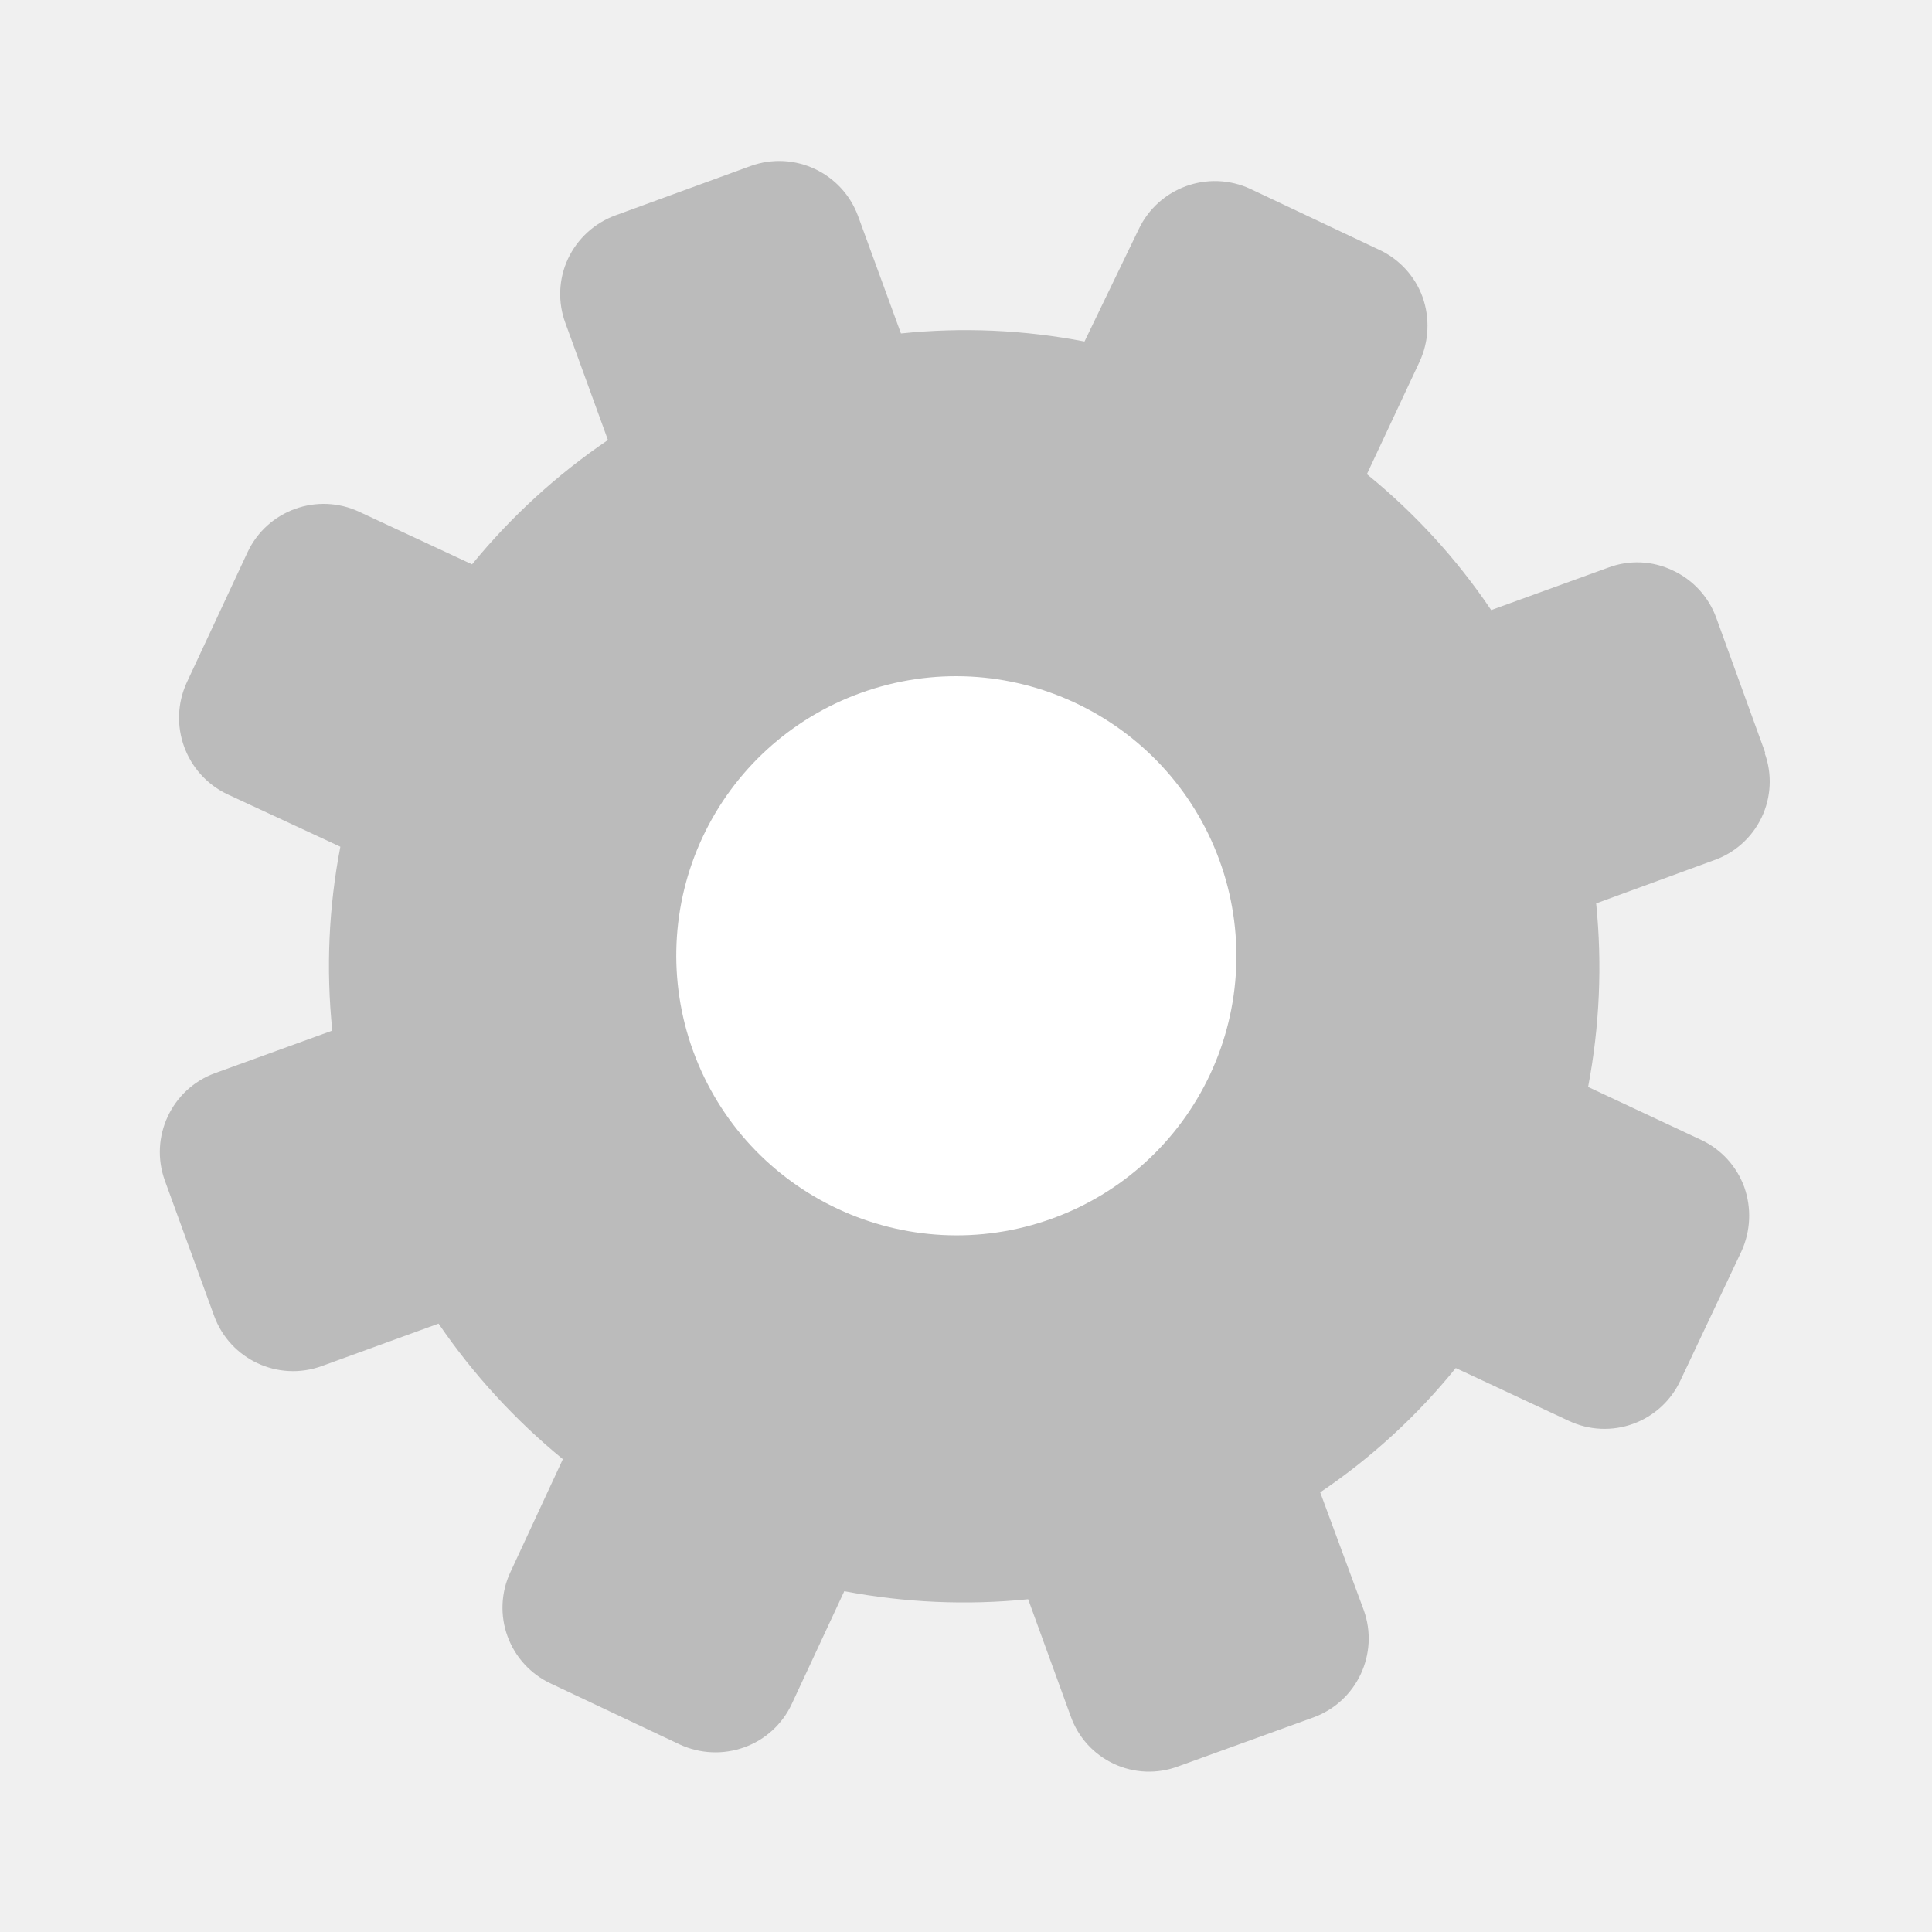
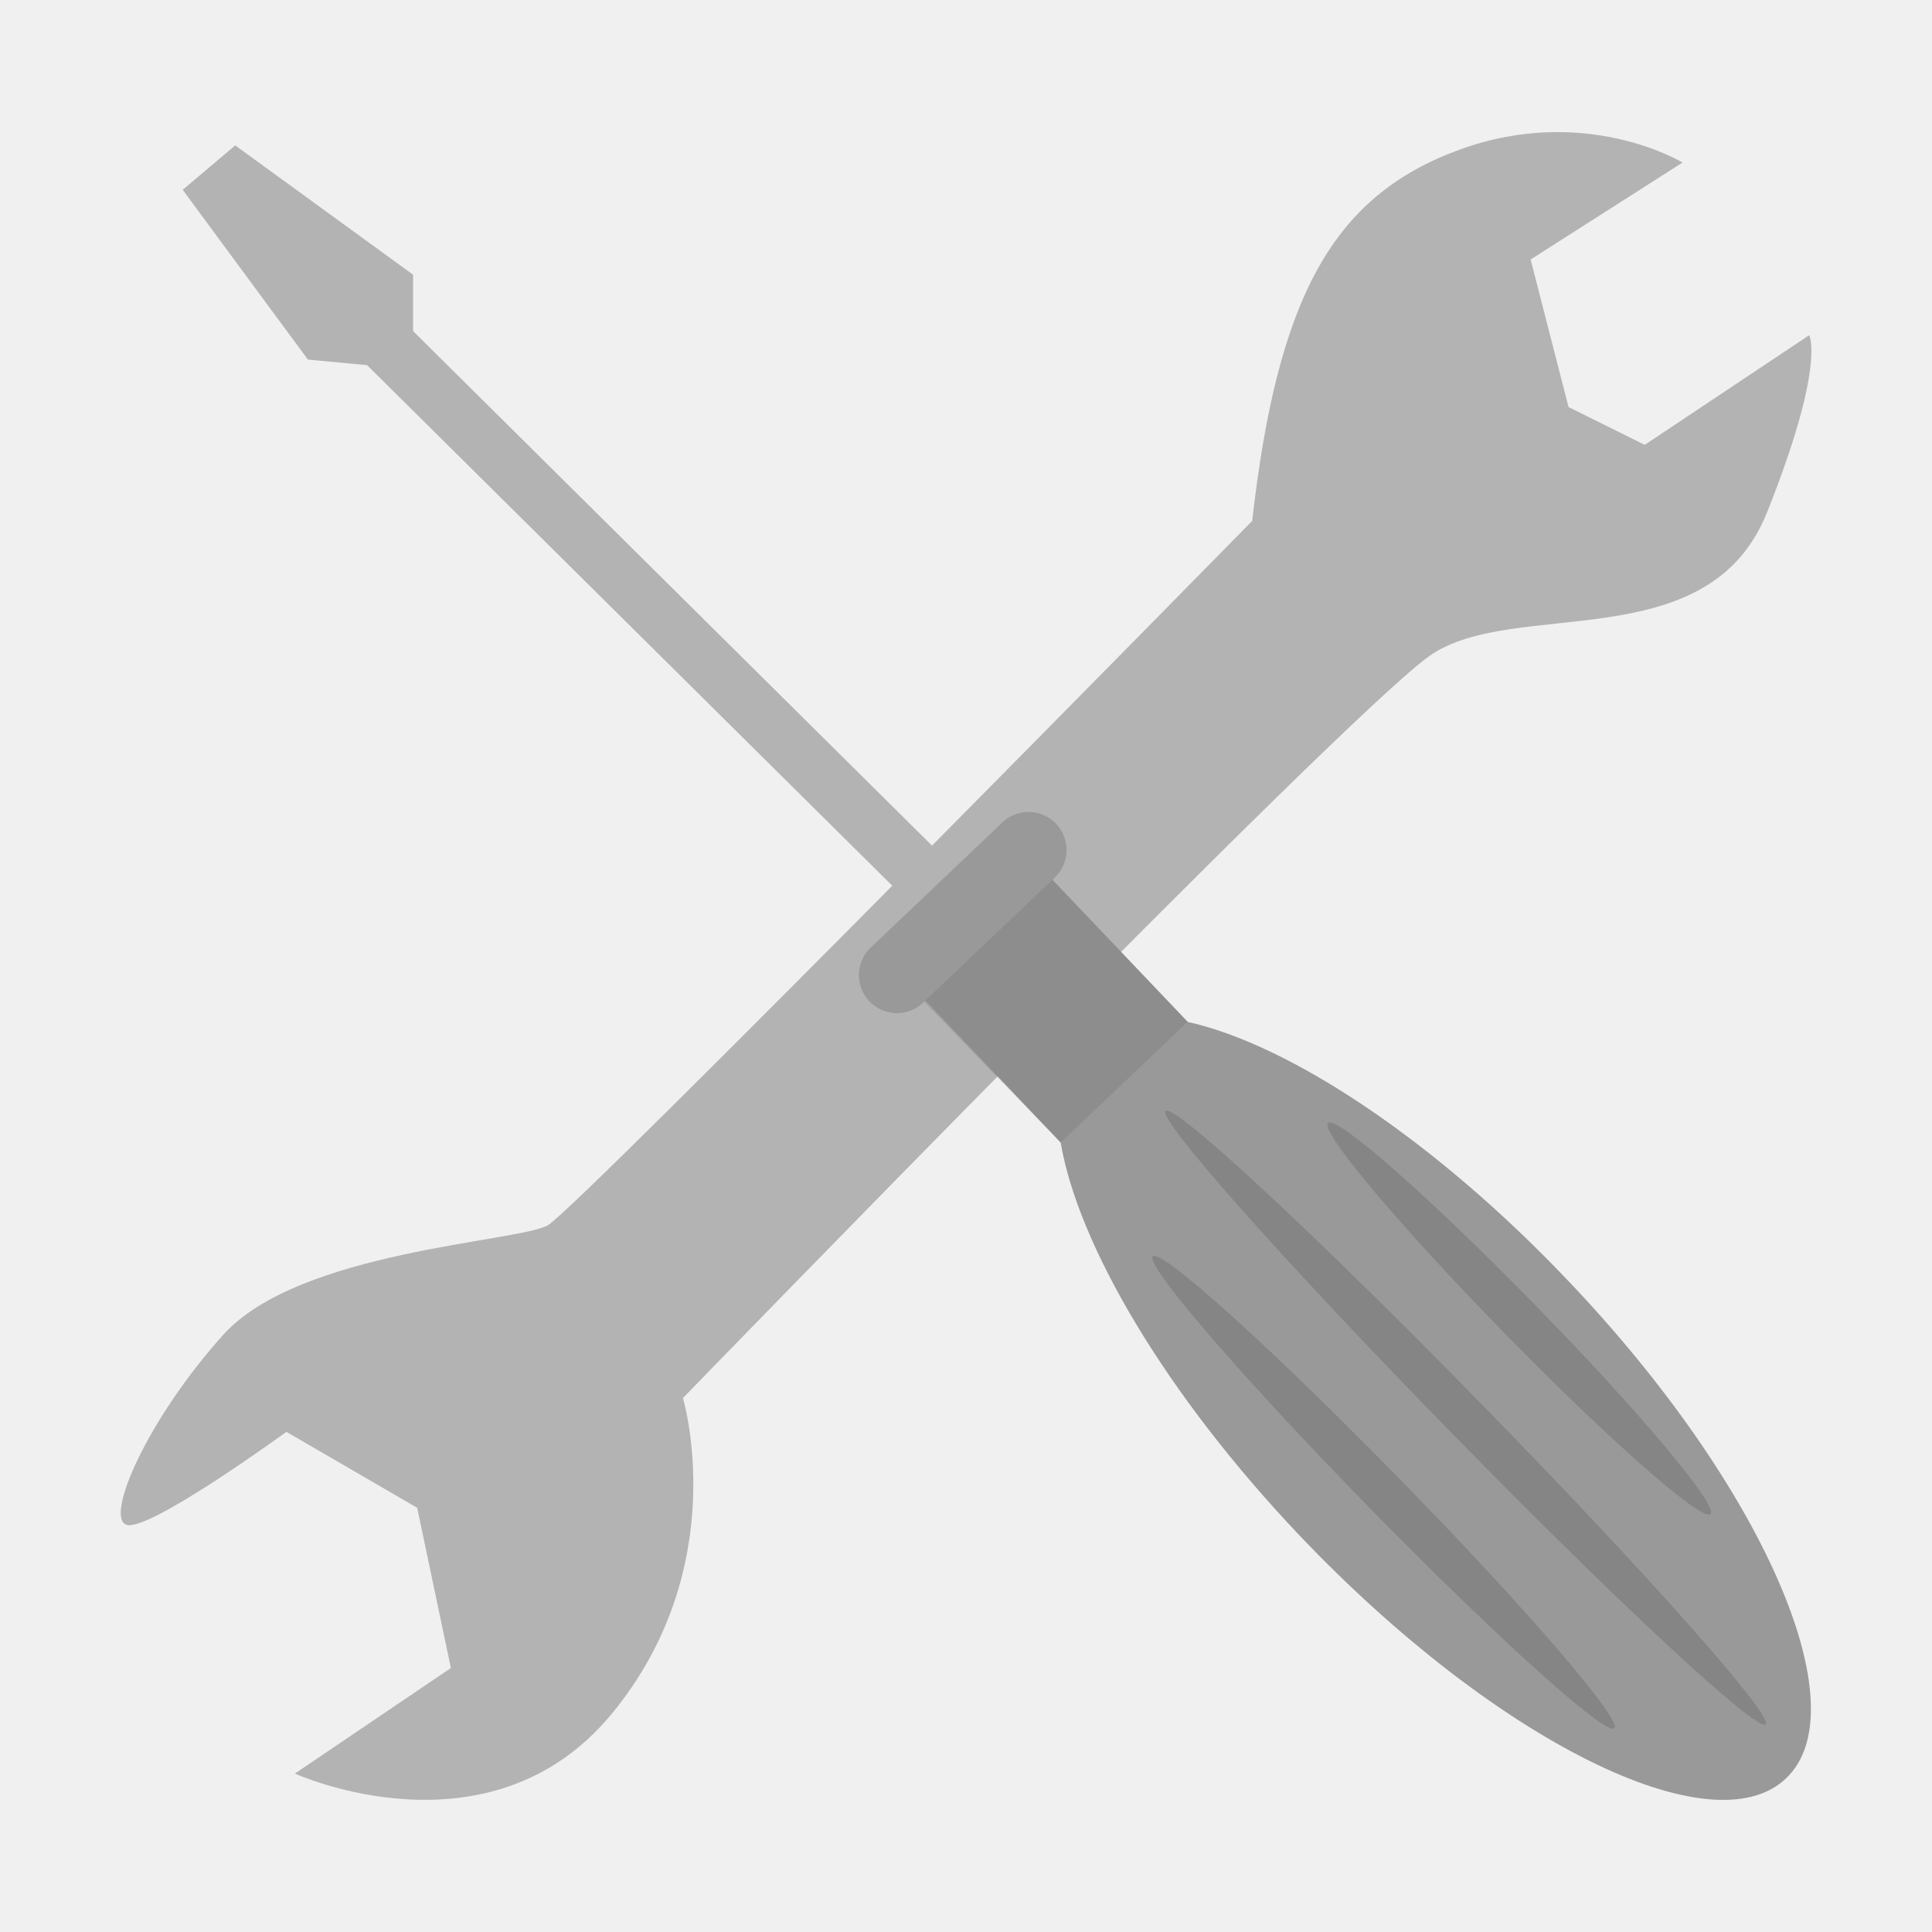
- <svg xmlns="http://www.w3.org/2000/svg" width="16" height="16" viewBox="0 0 60 60">
-   <path fill="#bbb" d="M54.82 23.376l-1.52-4.19a2.6 2.6 0 00-1.35-1.47 2.55 2.55 0 00-2-.09l-3.64 1.32a19.36 19.36 0 00-3.86-4.22l1.64-3.5a2.67 2.67 0 00.09-2 2.6 2.6 0 00-1.35-1.47l-4-1.89a2.62 2.62 0 00-3.47 1.26l-1.68 3.48a19.47 19.47 0 00-5.7-.25l-1.33-3.64a2.61 2.61 0 00-3.34-1.56l-4.19 1.53a2.62 2.62 0 00-1.48 1.35 2.59 2.59 0 00-.08 2l1.32 3.63a19.87 19.87 0 00-4.22 3.86l-3.5-1.63a2.61 2.61 0 00-3.47 1.25l-1.89 4.05a2.63 2.63 0 001.26 3.47l3.51 1.63a19.52 19.52 0 00-.25 5.71l-3.64 1.32a2.61 2.61 0 00-1.56 3.34l1.53 4.2a2.61 2.61 0 003.34 1.56l3.63-1.32a20.06 20.06 0 003.86 4.21l-1.63 3.51a2.6 2.6 0 001.26 3.46l4 1.89a2.64 2.64 0 002 .09 2.59 2.59 0 001.48-1.35l1.63-3.5a19.87 19.87 0 005.71.25l1.32 3.63a2.58 2.58 0 003.34 1.56l4.2-1.52a2.61 2.61 0 001.56-3.34L41 46.346a19.31 19.31 0 004.21-3.86l3.51 1.64a2.6 2.6 0 003.47-1.26l1.89-4a2.67 2.67 0 00.09-2 2.6 2.6 0 00-1.35-1.47l-3.5-1.64a19.82 19.82 0 00.25-5.7l3.63-1.33a2.59 2.59 0 001.6-3.35h.02z" />
-   <path fill="#fff" d="M37.873 26.723a8.666 8.666 0 01-5.197 11.12c-4.514 1.634-9.505-.694-11.149-5.2a8.666 8.666 0 015.197-11.12c4.514-1.635 9.505.693 11.149 5.2z" />
+ <svg xmlns="http://www.w3.org/2000/svg" width="16" height="16">
+   <path fill="#b3b3b3" d="M10.37 4.314s-5.588 5.693-5.833 5.833-2.061.209-2.689.908c-.628.699-.978 1.502-.803 1.572s1.327-.769 1.327-.769l1.083.629.279 1.327-1.292.874s1.607.732 2.62-.49c1.013-1.223.594-2.62.594-2.62S11.14 5.92 11.84 5.431c.697-.489 2.305.035 2.794-1.188.488-1.223.349-1.467.349-1.467l-1.362.908-.631-.313-.314-1.222 1.258-.803s-.803-.489-1.851-.105-1.503 1.222-1.713 3.073z" />
+   <path fill="#b3b3b3" d="M9.403 8.673L3.421 2.742v-.467L1.948 1.204l-.435.368L2.55 2.978l.49.046 6.033 5.98.33-.331z" />
+   <path fill="#999" d="M12.988 10.608c-1.11-1.169-2.313-1.959-3.152-2.145l-1.12-1.177.01-.01a.315.315 0 10-.434-.456L7.22 7.839a.315.315 0 10.434.456l.01-.01 1.12 1.177c.144.85.872 2.09 1.982 3.258 1.61 1.692 3.412 2.592 4.025 2.008.615-.582-.192-2.428-1.803-4.12z" />
+   <path opacity=".4" fill="#666" d="M12.015 11.86c-1.372-1.402-2.431-2.594-2.362-2.66.068-.067 1.236 1.017 2.608 2.42 1.372 1.402 2.43 2.594 2.361 2.66-.068.068-1.235-1.016-2.607-2.42zm1.355 2.453c.067-.067-.733-.997-1.789-2.075-1.056-1.08-1.966-1.9-2.034-1.834-.068.067.732.996 1.787 2.075 1.057 1.08 1.968 1.901 2.036 1.834zm.796-1.774c.068-.066-.586-.846-1.461-1.74S11.066 9.233 10.998 9.3s.586.845 1.461 1.74c.875.895 1.639 1.565 1.707 1.499z" />
+   <path opacity=".25" fill="#666" d="M8.716 7.286L7.654 8.295l1.13 1.167 1.052-1-1.12-1.176z" />
</svg>
